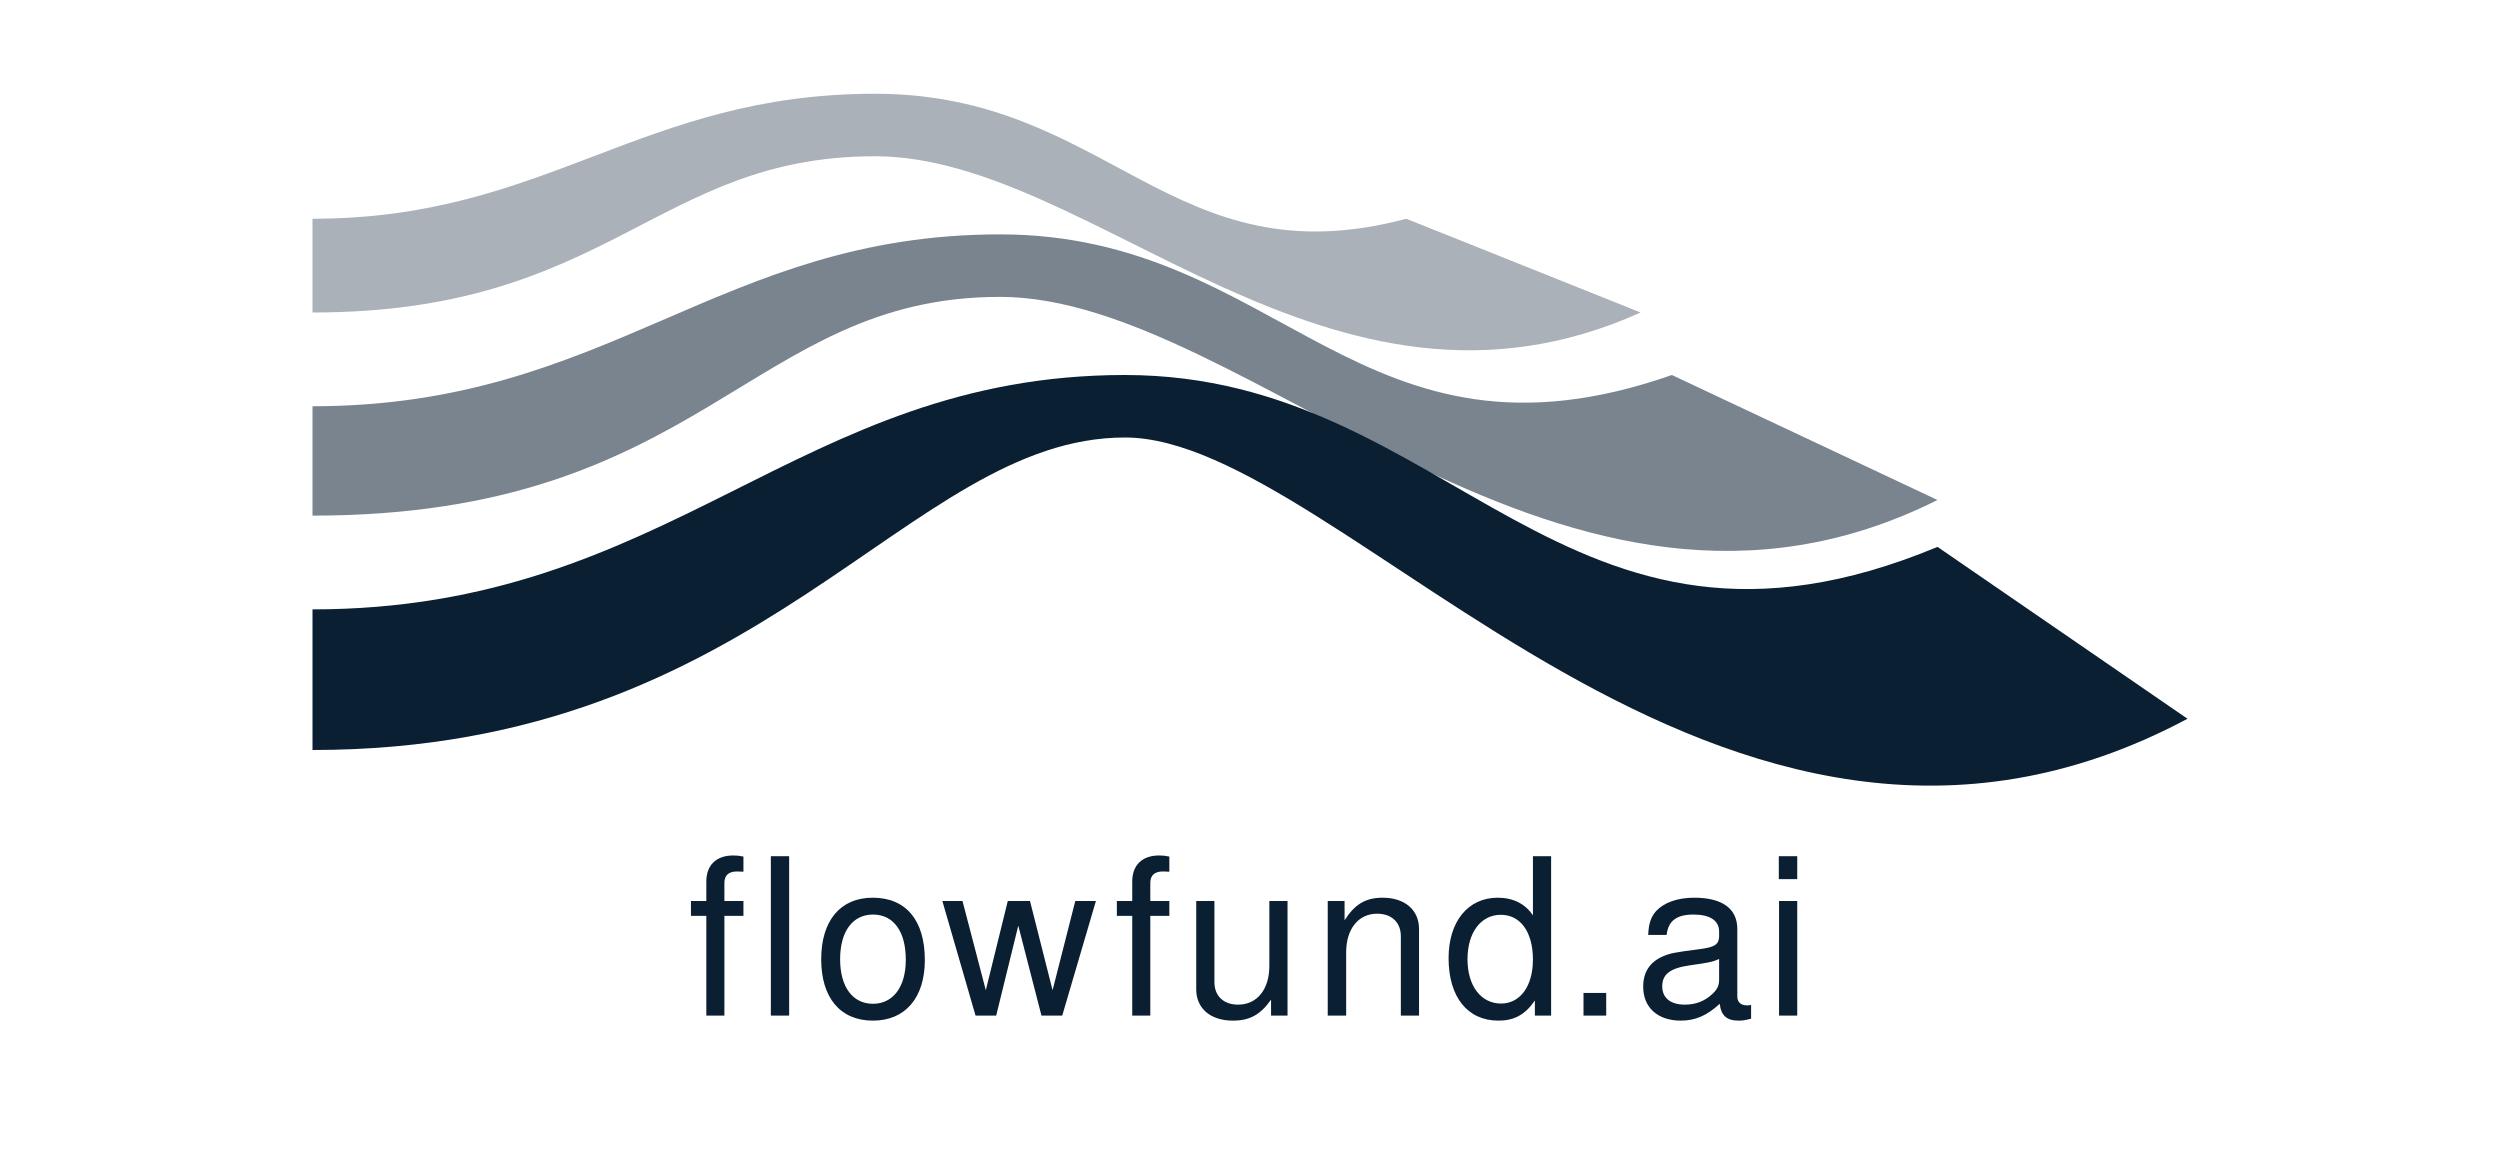
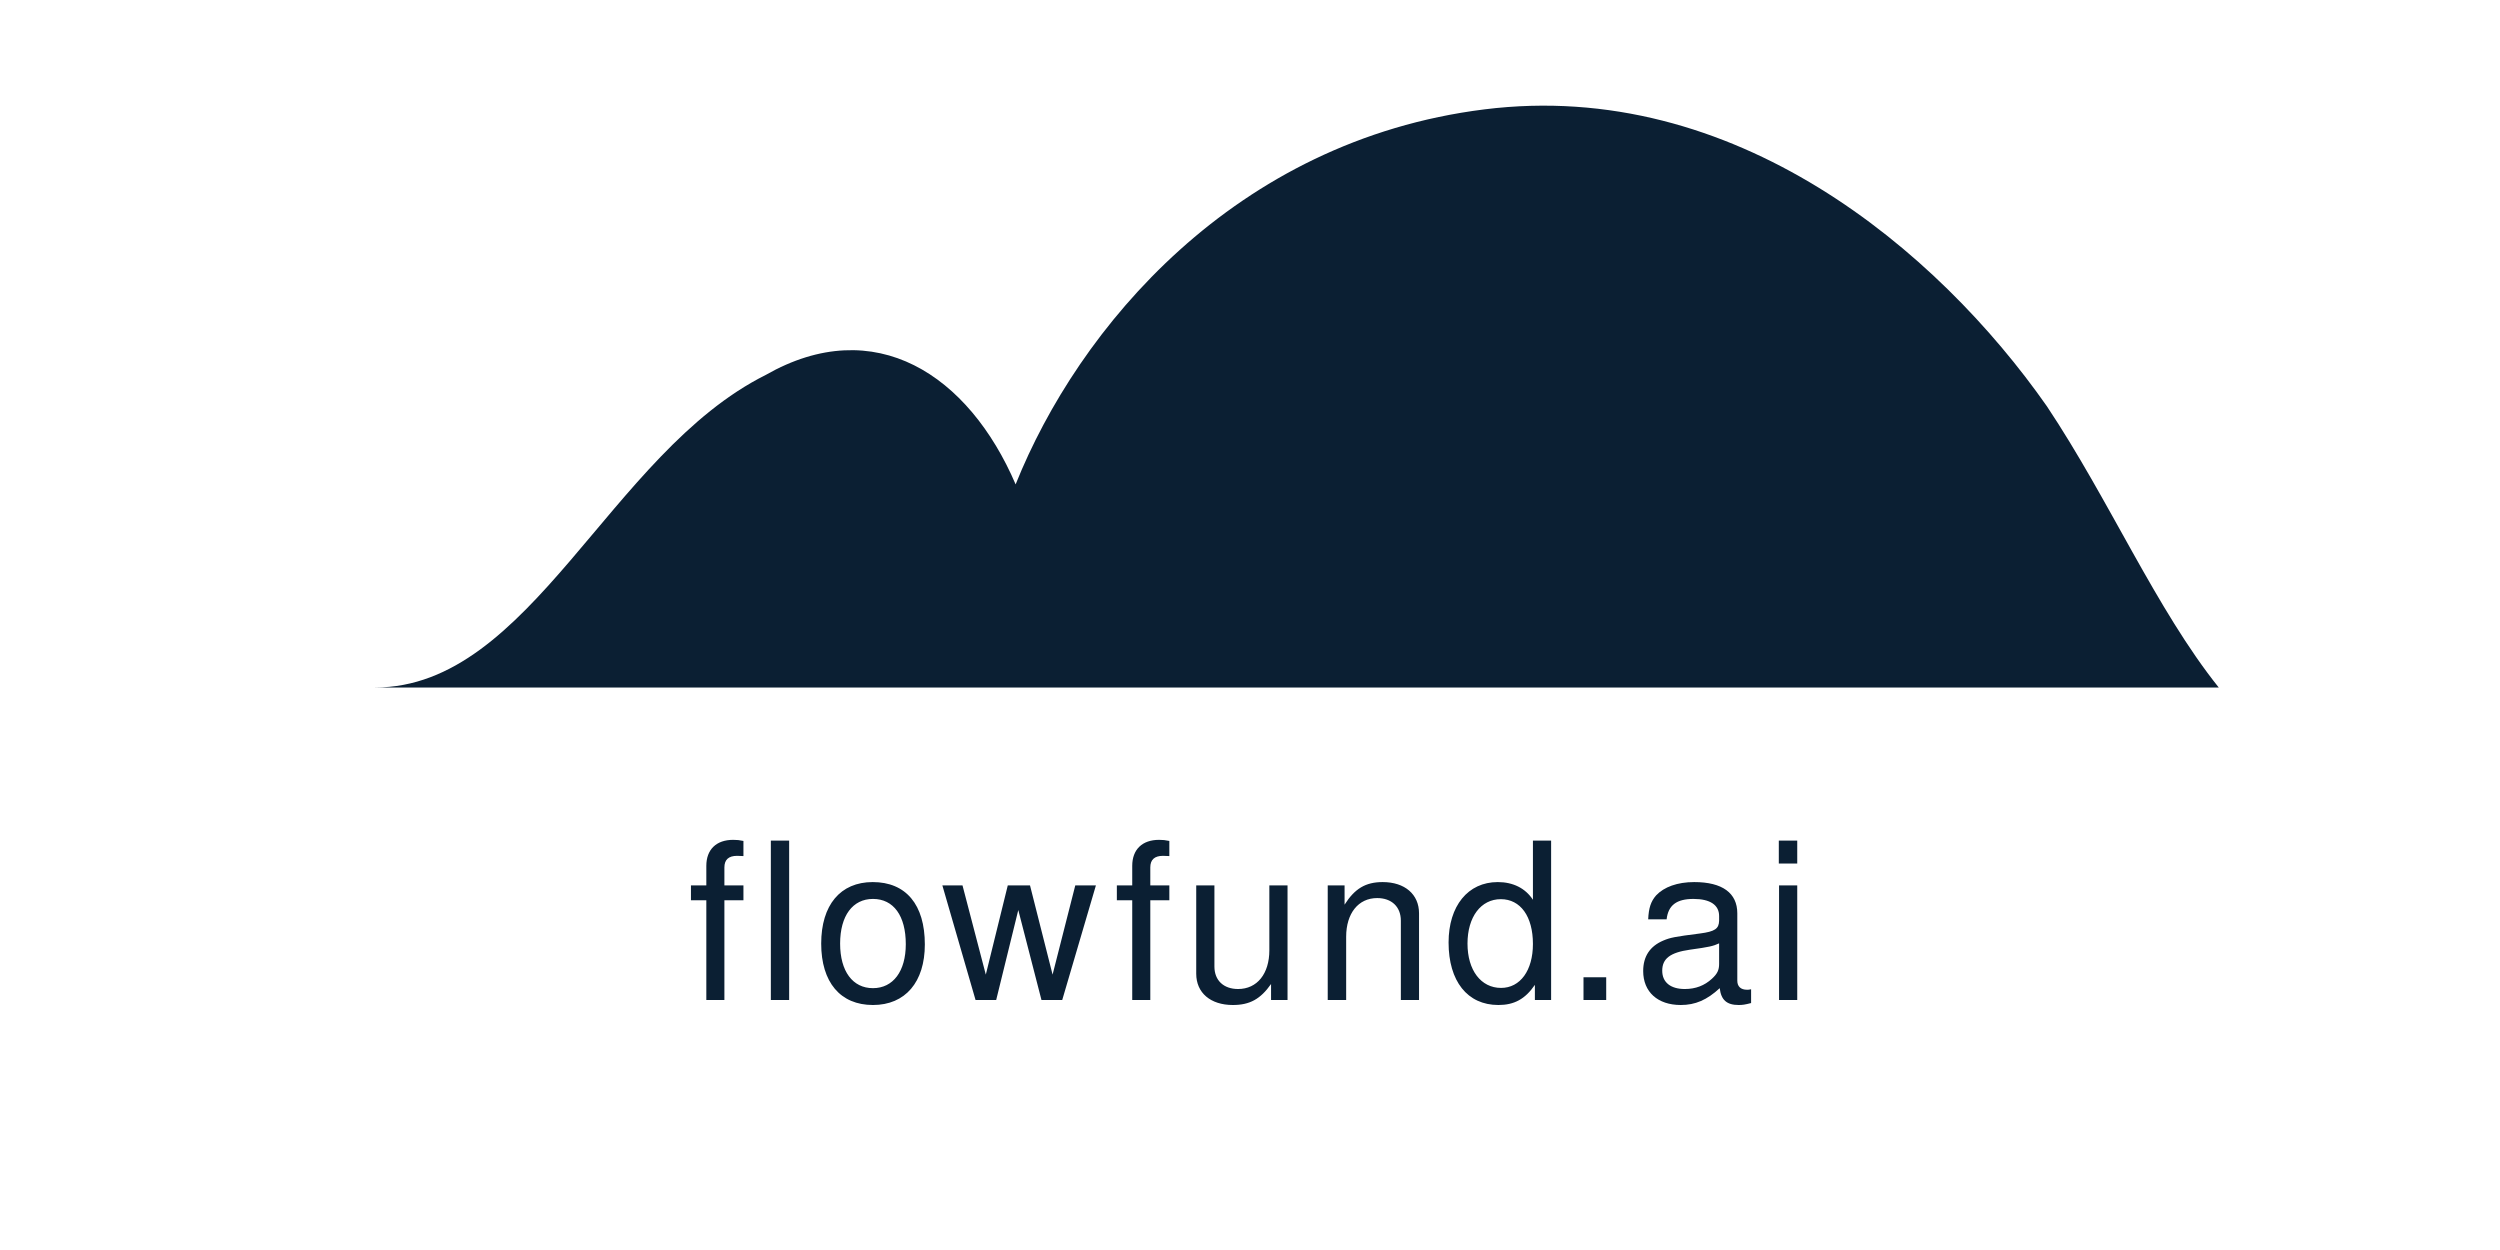
- <svg xmlns="http://www.w3.org/2000/svg" viewBox="0 0 320 150" role="img" aria-label="flowfund.ai">
-   <path fill="#0B1F33" opacity="0.35" d="M40 28 C70 28 82 12 112 12 S150 36 180 28 L210 40 C170 58 140 20 112 20 S78 40 40 40 Z" />
-   <path fill="#0B1F33" opacity="0.55" d="M40 52 C78 52 92 30 128 30 S174 62 214 48 L248 64 C200 88 160 38 128 38 S90 66 40 66 Z" />
-   <path fill="#0B1F33" d="M40 78 C86 78 102 48 144 48 S200 90 248 70 L280 92 C220 124 172 56 144 56 S98 96 40 96 Z" />
-   <text x="160" y="130" text-anchor="middle" fill="#0B1F33" font-family="'Outfit', 'Helvetica Neue', Helvetica, Arial, sans-serif" font-size="28" font-weight="500" letter-spacing="0.04em">flowfund<tspan opacity="0.5" font-weight="400">.ai</tspan>
+ <svg xmlns="http://www.w3.org/2000/svg" viewBox="0 0 320 160" role="img" aria-label="flowfund.ai">
+   <path fill="#0B1F33" d="M48 88        C68 88 78 58 98 48        C112 40 124 48 130 62        C138 42 158 18 190 14        C222 10 248 32 262 52        C270 64 276 78 284 88        L48 88 Z" />
+   <text x="160" y="128" text-anchor="middle" fill="#0B1F33" font-family="'Outfit', 'Helvetica Neue', Helvetica, Arial, sans-serif" font-size="28" font-weight="500" letter-spacing="0.04em">flowfund<tspan opacity="0.5" font-weight="400">.ai</tspan>
  </text>
</svg>
